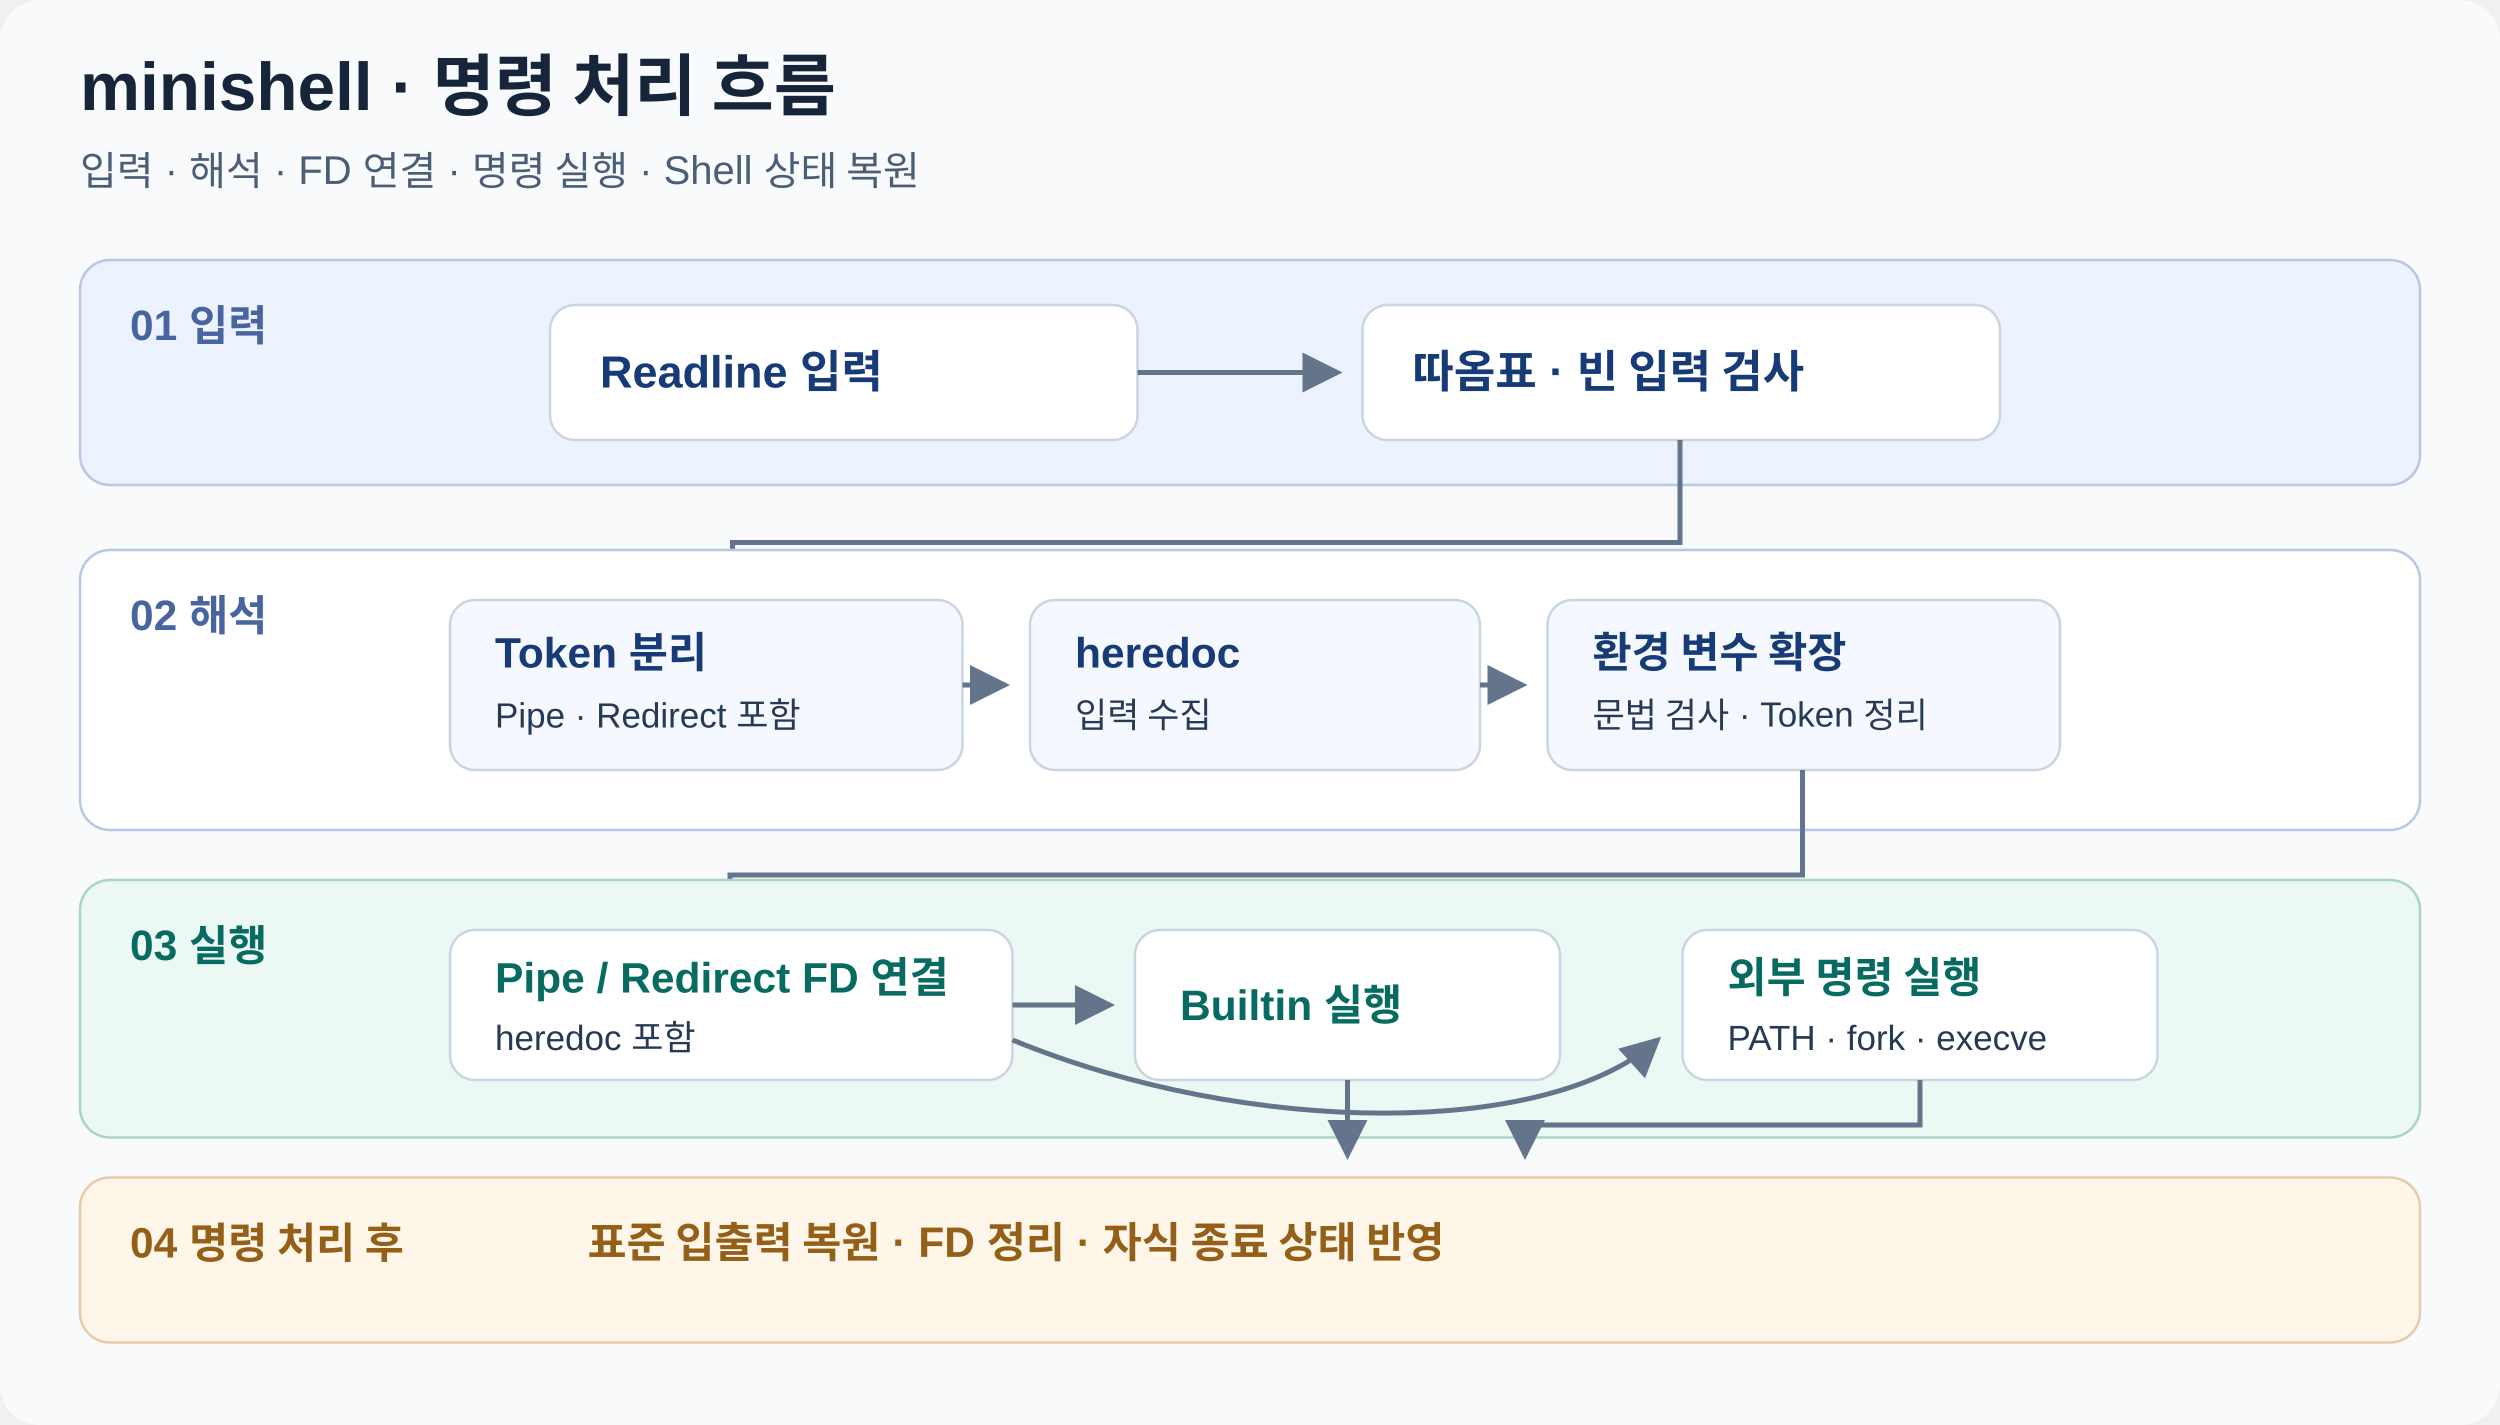
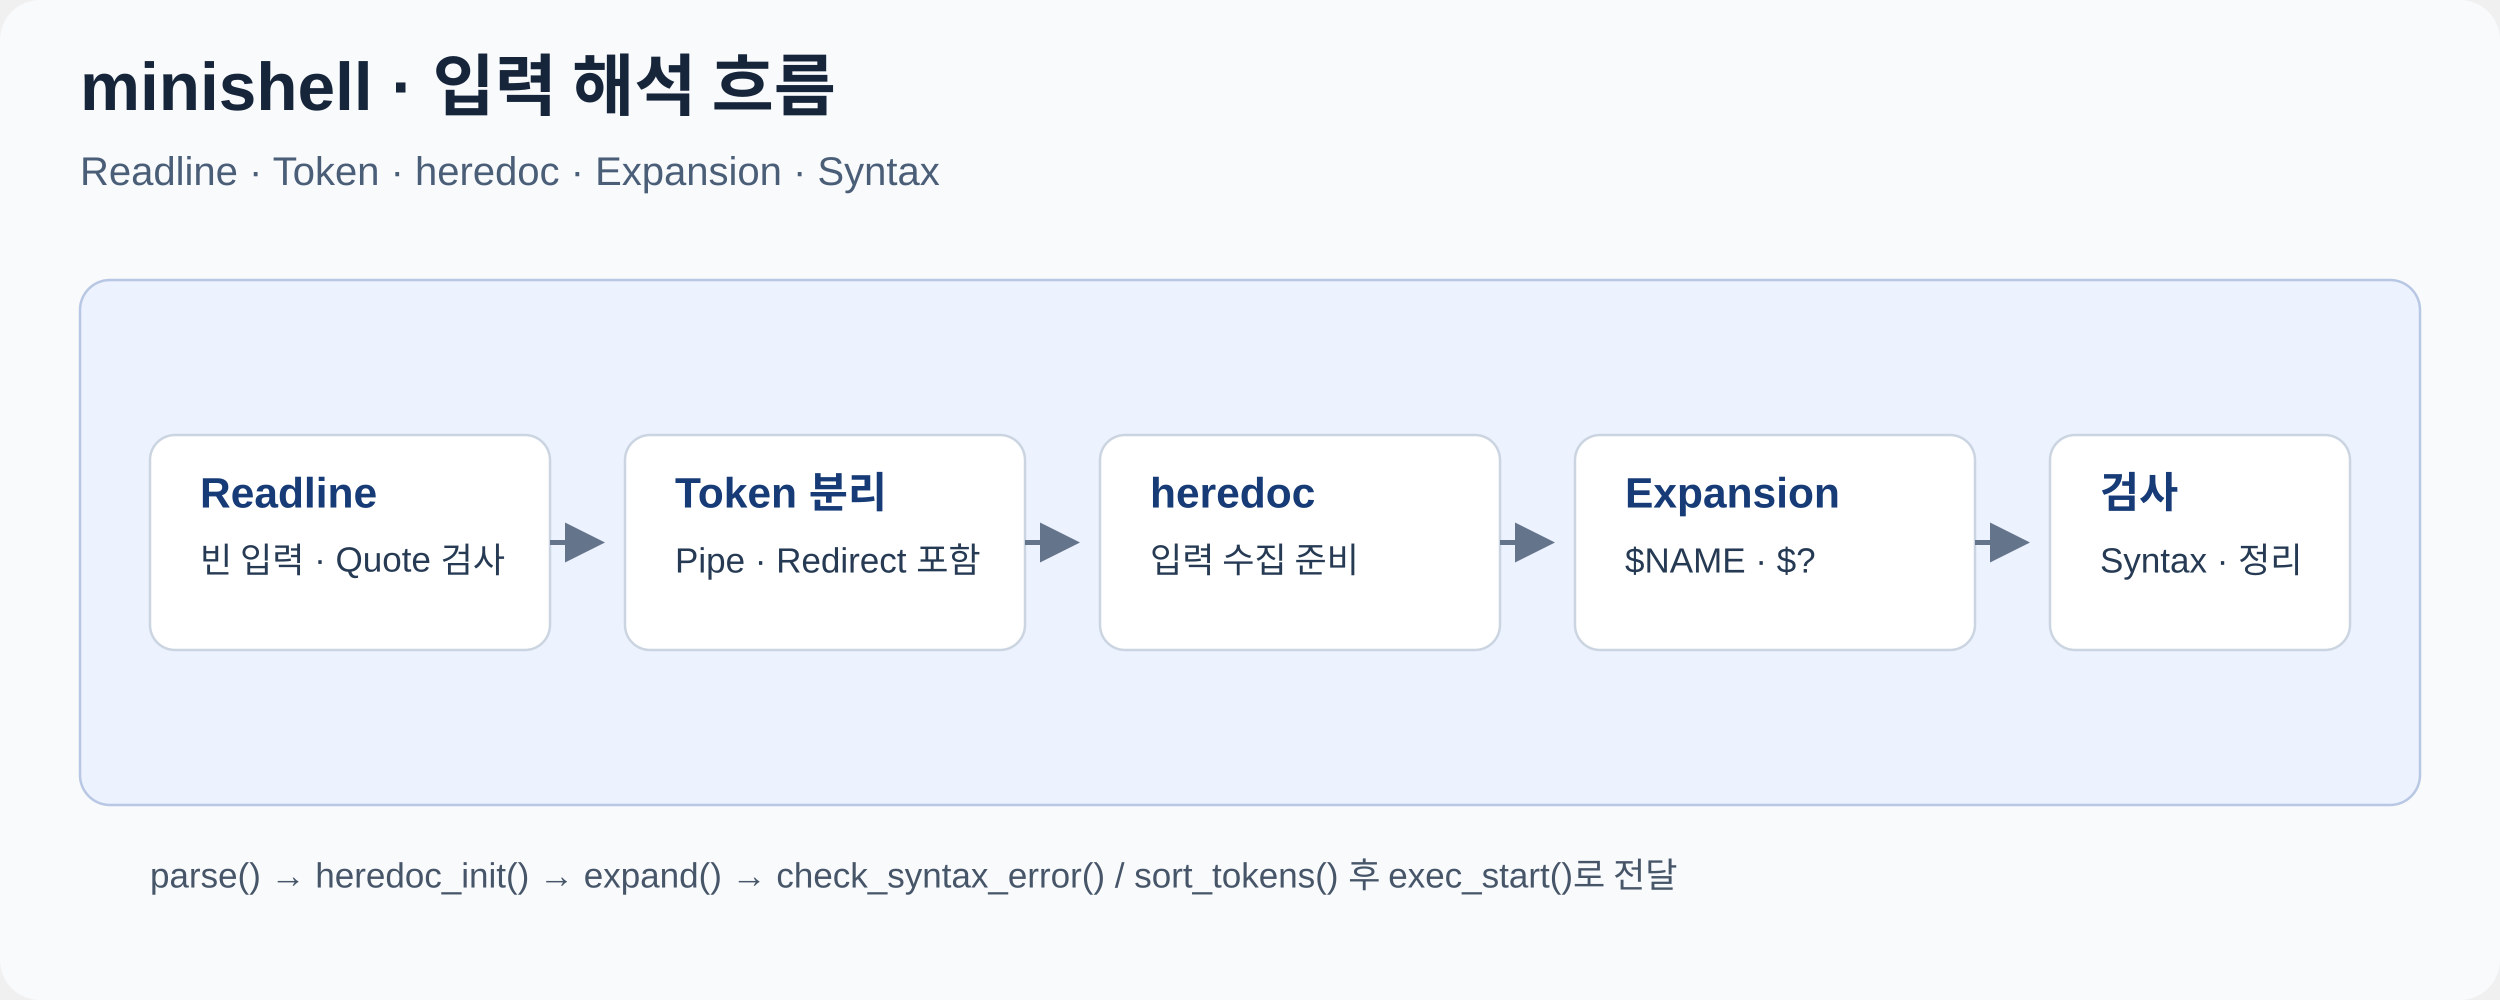
- <svg xmlns="http://www.w3.org/2000/svg" width="1000" height="570" viewBox="0 0 1000 570" role="img" aria-labelledby="title desc">
+ <svg xmlns="http://www.w3.org/2000/svg" width="1000" height="400" viewBox="0 0 1000 400" role="img" aria-labelledby="title desc">
  <defs>
    <marker id="arrow" markerWidth="8" markerHeight="8" refX="7" refY="4" orient="auto">
      <path d="M0 0 L8 4 L0 8Z" fill="#64748b" />
    </marker>
  </defs>
-   <rect width="1000" height="570" rx="16" fill="#f8fafc" />
+   <rect width="1000" height="400" rx="16" fill="#f8fafc" />
  <g font-family="Arial,'Noto Sans CJK KR','Malgun Gothic',sans-serif">
-     <text x="32" y="44" font-size="27" font-weight="700" fill="#17253b">minishell · 명령 처리 흐름</text>
-     <text x="32" y="74" font-size="16" fill="#4b5e78">입력 · 해석 · FD 연결 · 명령 실행 · Shell 상태 복원</text>
-     <rect x="32" y="104" width="936" height="90" rx="12" fill="#edf2ff" stroke="#b8c7e3" />
-     <text x="52" y="136" font-size="17" font-weight="700" fill="#4865a0">01  입력</text>
-     <rect x="220" y="122" width="235" height="54" rx="10" fill="#fff" stroke="#cbd5e1" />
-     <text x="240" y="155" font-size="18" font-weight="700" fill="#163b76">Readline 입력</text>
-     <rect x="545" y="122" width="255" height="54" rx="10" fill="#fff" stroke="#cbd5e1" />
-     <text x="565" y="155" font-size="18" font-weight="700" fill="#163b76">따옴표 · 빈 입력 검사</text>
-     <path d="M455 149 H535" fill="none" stroke="#64748b" stroke-width="2" marker-end="url(#arrow)" />
-     <path d="M672 176 V217 H293 V236" fill="none" stroke="#64748b" stroke-width="2" marker-end="url(#arrow)" />
-     <rect x="32" y="220" width="936" height="112" rx="12" fill="#fff" stroke="#b8c7e3" />
-     <text x="52" y="252" font-size="17" font-weight="700" fill="#4865a0">02  해석</text>
-     <rect x="180" y="240" width="205" height="68" rx="10" fill="#f5f8ff" stroke="#cbd5e1" />
-     <text x="198" y="267" font-size="17" font-weight="700" fill="#163b76">Token 분리</text>
-     <text x="198" y="291" font-size="14" fill="#263a54">Pipe · Redirect 포함</text>
-     <rect x="412" y="240" width="180" height="68" rx="10" fill="#f5f8ff" stroke="#cbd5e1" />
-     <text x="430" y="267" font-size="17" font-weight="700" fill="#163b76">heredoc</text>
-     <text x="430" y="291" font-size="14" fill="#263a54">입력 수집</text>
-     <rect x="619" y="240" width="205" height="68" rx="10" fill="#f5f8ff" stroke="#cbd5e1" />
-     <text x="637" y="267" font-size="17" font-weight="700" fill="#163b76">환경 변수 확장</text>
-     <text x="637" y="291" font-size="14" fill="#263a54">문법 검사 · Token 정리</text>
-     <path d="M385 274 H402" fill="none" stroke="#64748b" stroke-width="2" marker-end="url(#arrow)" />
-     <path d="M592 274 H609" fill="none" stroke="#64748b" stroke-width="2" marker-end="url(#arrow)" />
-     <path d="M721 308 V350 H292 V369" fill="none" stroke="#64748b" stroke-width="2" marker-end="url(#arrow)" />
-     <rect x="32" y="352" width="936" height="103" rx="12" fill="#ecf8f4" stroke="#a9d5c6" />
-     <text x="52" y="384" font-size="17" font-weight="700" fill="#086b62">03  실행</text>
-     <rect x="180" y="372" width="225" height="60" rx="10" fill="#fff" stroke="#cbd5e1" />
-     <text x="198" y="397" font-size="17" font-weight="700" fill="#086b62">Pipe / Redirect FD 연결</text>
-     <text x="198" y="420" font-size="14" fill="#263a54">heredoc 포함</text>
-     <rect x="454" y="372" width="170" height="60" rx="10" fill="#fff" stroke="#cbd5e1" />
-     <text x="472" y="408" font-size="17" font-weight="700" fill="#086b62">Builtin 실행</text>
-     <rect x="673" y="372" width="190" height="60" rx="10" fill="#fff" stroke="#cbd5e1" />
-     <text x="691" y="397" font-size="17" font-weight="700" fill="#086b62">외부 명령 실행</text>
-     <text x="691" y="420" font-size="14" fill="#263a54">PATH · fork · execve</text>
-     <path d="M405 402 H444" fill="none" stroke="#64748b" stroke-width="2" marker-end="url(#arrow)" />
-     <path d="M405 416 C500 455 620 455 663 416" fill="none" stroke="#64748b" stroke-width="2" marker-end="url(#arrow)" />
-     <rect x="32" y="471" width="936" height="66" rx="12" fill="#fff6ea" stroke="#e5cba9" />
-     <text x="52" y="503" font-size="17" font-weight="700" fill="#946018">04  명령 처리 후</text>
-     <text x="235" y="503" font-size="17" font-weight="700" fill="#946018">표준 입출력 복원 · FD 정리 · 자식 종료 상태 반영</text>
-     <path d="M539 432 V462" fill="none" stroke="#64748b" stroke-width="2" marker-end="url(#arrow)" />
-     <path d="M768 432 V450 H610 V462" fill="none" stroke="#64748b" stroke-width="2" marker-end="url(#arrow)" />
+     <text x="32" y="44" font-size="27" font-weight="700" fill="#17253b">minishell · 입력 해석 흐름</text>
+     <text x="32" y="74" font-size="16" fill="#4b5e78">Readline · Token · heredoc · Expansion · Syntax</text>
+     <rect x="32" y="112" width="936" height="210" rx="12" fill="#edf2ff" stroke="#b8c7e3" />
+     <rect x="60" y="174" width="160" height="86" rx="10" fill="#fff" stroke="#cbd5e1" />
+     <text x="80" y="203" font-size="17" font-weight="700" fill="#163b76">Readline</text>
+     <text x="80" y="229" font-size="14" fill="#263a54">빈 입력 · Quote 검사</text>
+     <rect x="250" y="174" width="160" height="86" rx="10" fill="#fff" stroke="#cbd5e1" />
+     <text x="270" y="203" font-size="17" font-weight="700" fill="#163b76">Token 분리</text>
+     <text x="270" y="229" font-size="14" fill="#263a54">Pipe · Redirect 포함</text>
+     <rect x="440" y="174" width="160" height="86" rx="10" fill="#fff" stroke="#cbd5e1" />
+     <text x="460" y="203" font-size="17" font-weight="700" fill="#163b76">heredoc</text>
+     <text x="460" y="229" font-size="14" fill="#263a54">입력 수집 준비</text>
+     <rect x="630" y="174" width="160" height="86" rx="10" fill="#fff" stroke="#cbd5e1" />
+     <text x="650" y="203" font-size="17" font-weight="700" fill="#163b76">Expansion</text>
+     <text x="650" y="229" font-size="14" fill="#263a54">$NAME · $?</text>
+     <rect x="820" y="174" width="120" height="86" rx="10" fill="#fff" stroke="#cbd5e1" />
+     <text x="840" y="203" font-size="17" font-weight="700" fill="#163b76">검사</text>
+     <text x="840" y="229" font-size="14" fill="#263a54">Syntax · 정리</text>
+     <path d="M220 217 H240" fill="none" stroke="#64748b" stroke-width="2" marker-end="url(#arrow)" />
+     <path d="M410 217 H430" fill="none" stroke="#64748b" stroke-width="2" marker-end="url(#arrow)" />
+     <path d="M600 217 H620" fill="none" stroke="#64748b" stroke-width="2" marker-end="url(#arrow)" />
+     <path d="M790 217 H810" fill="none" stroke="#64748b" stroke-width="2" marker-end="url(#arrow)" />
+     <text x="60" y="355" font-size="14" fill="#475569">parse() → heredoc_init() → expand() → check_syntax_error() / sort_tokens() 후 exec_start()로 전달</text>
  </g>
</svg>
